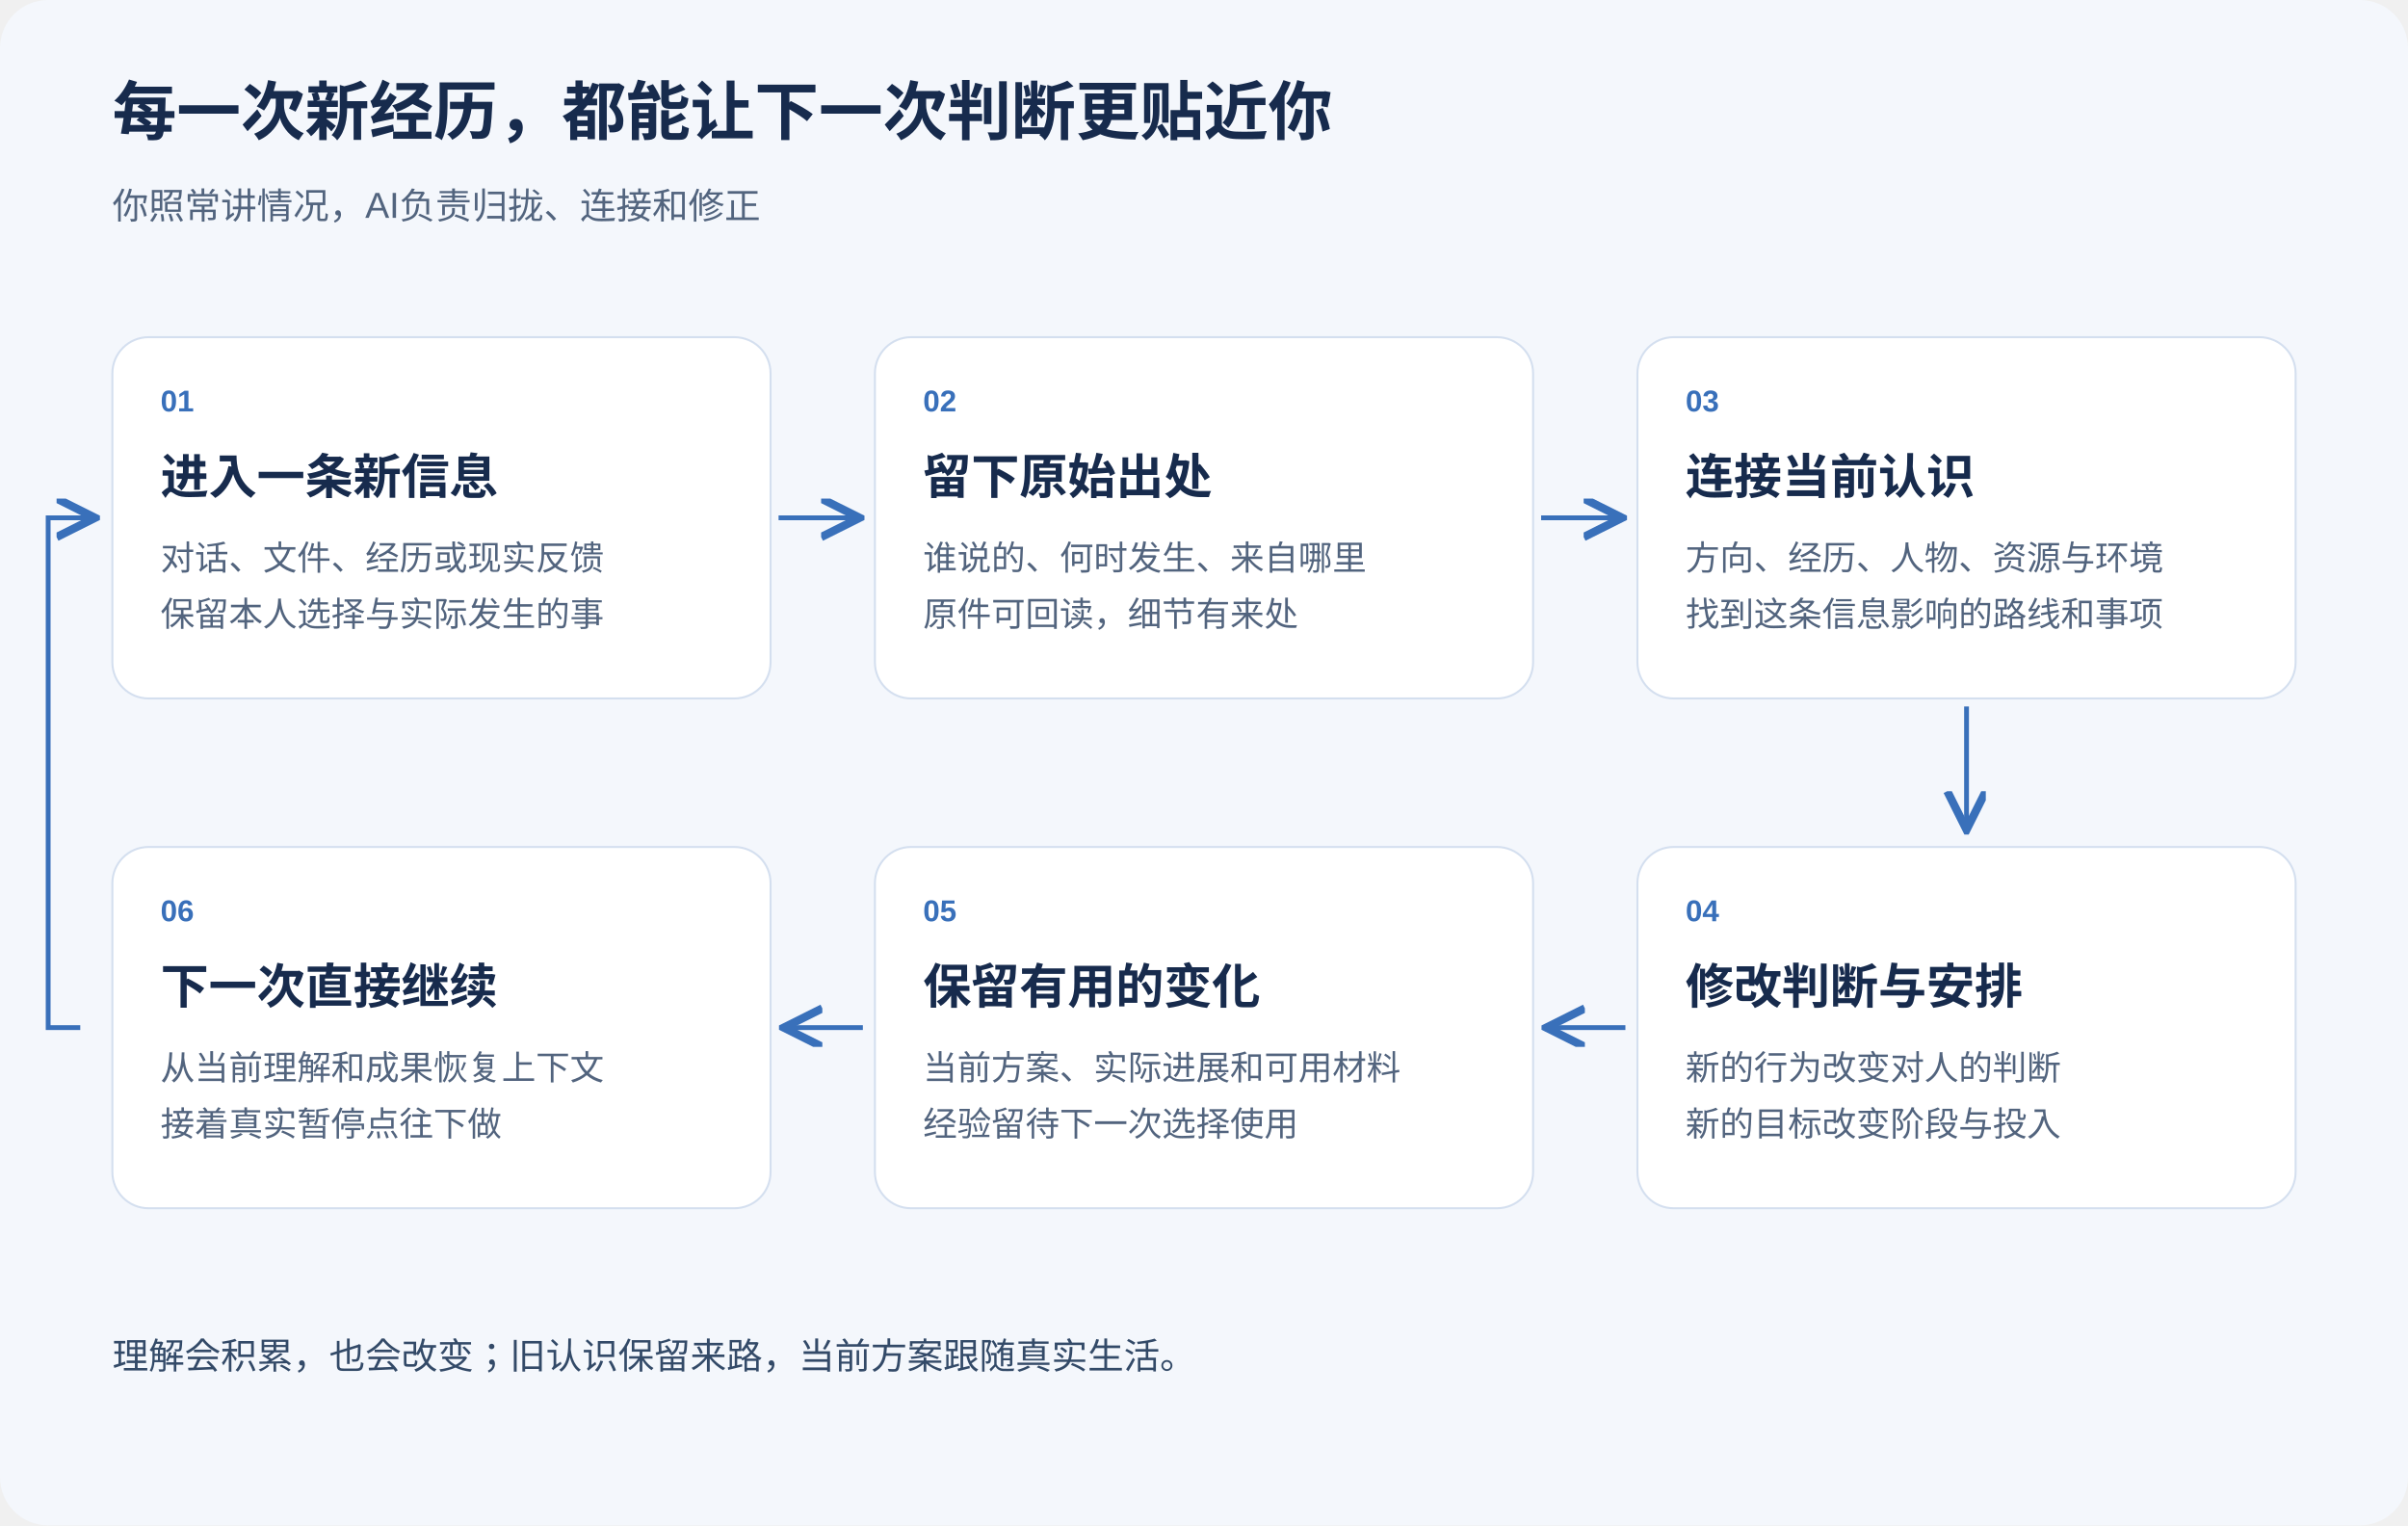
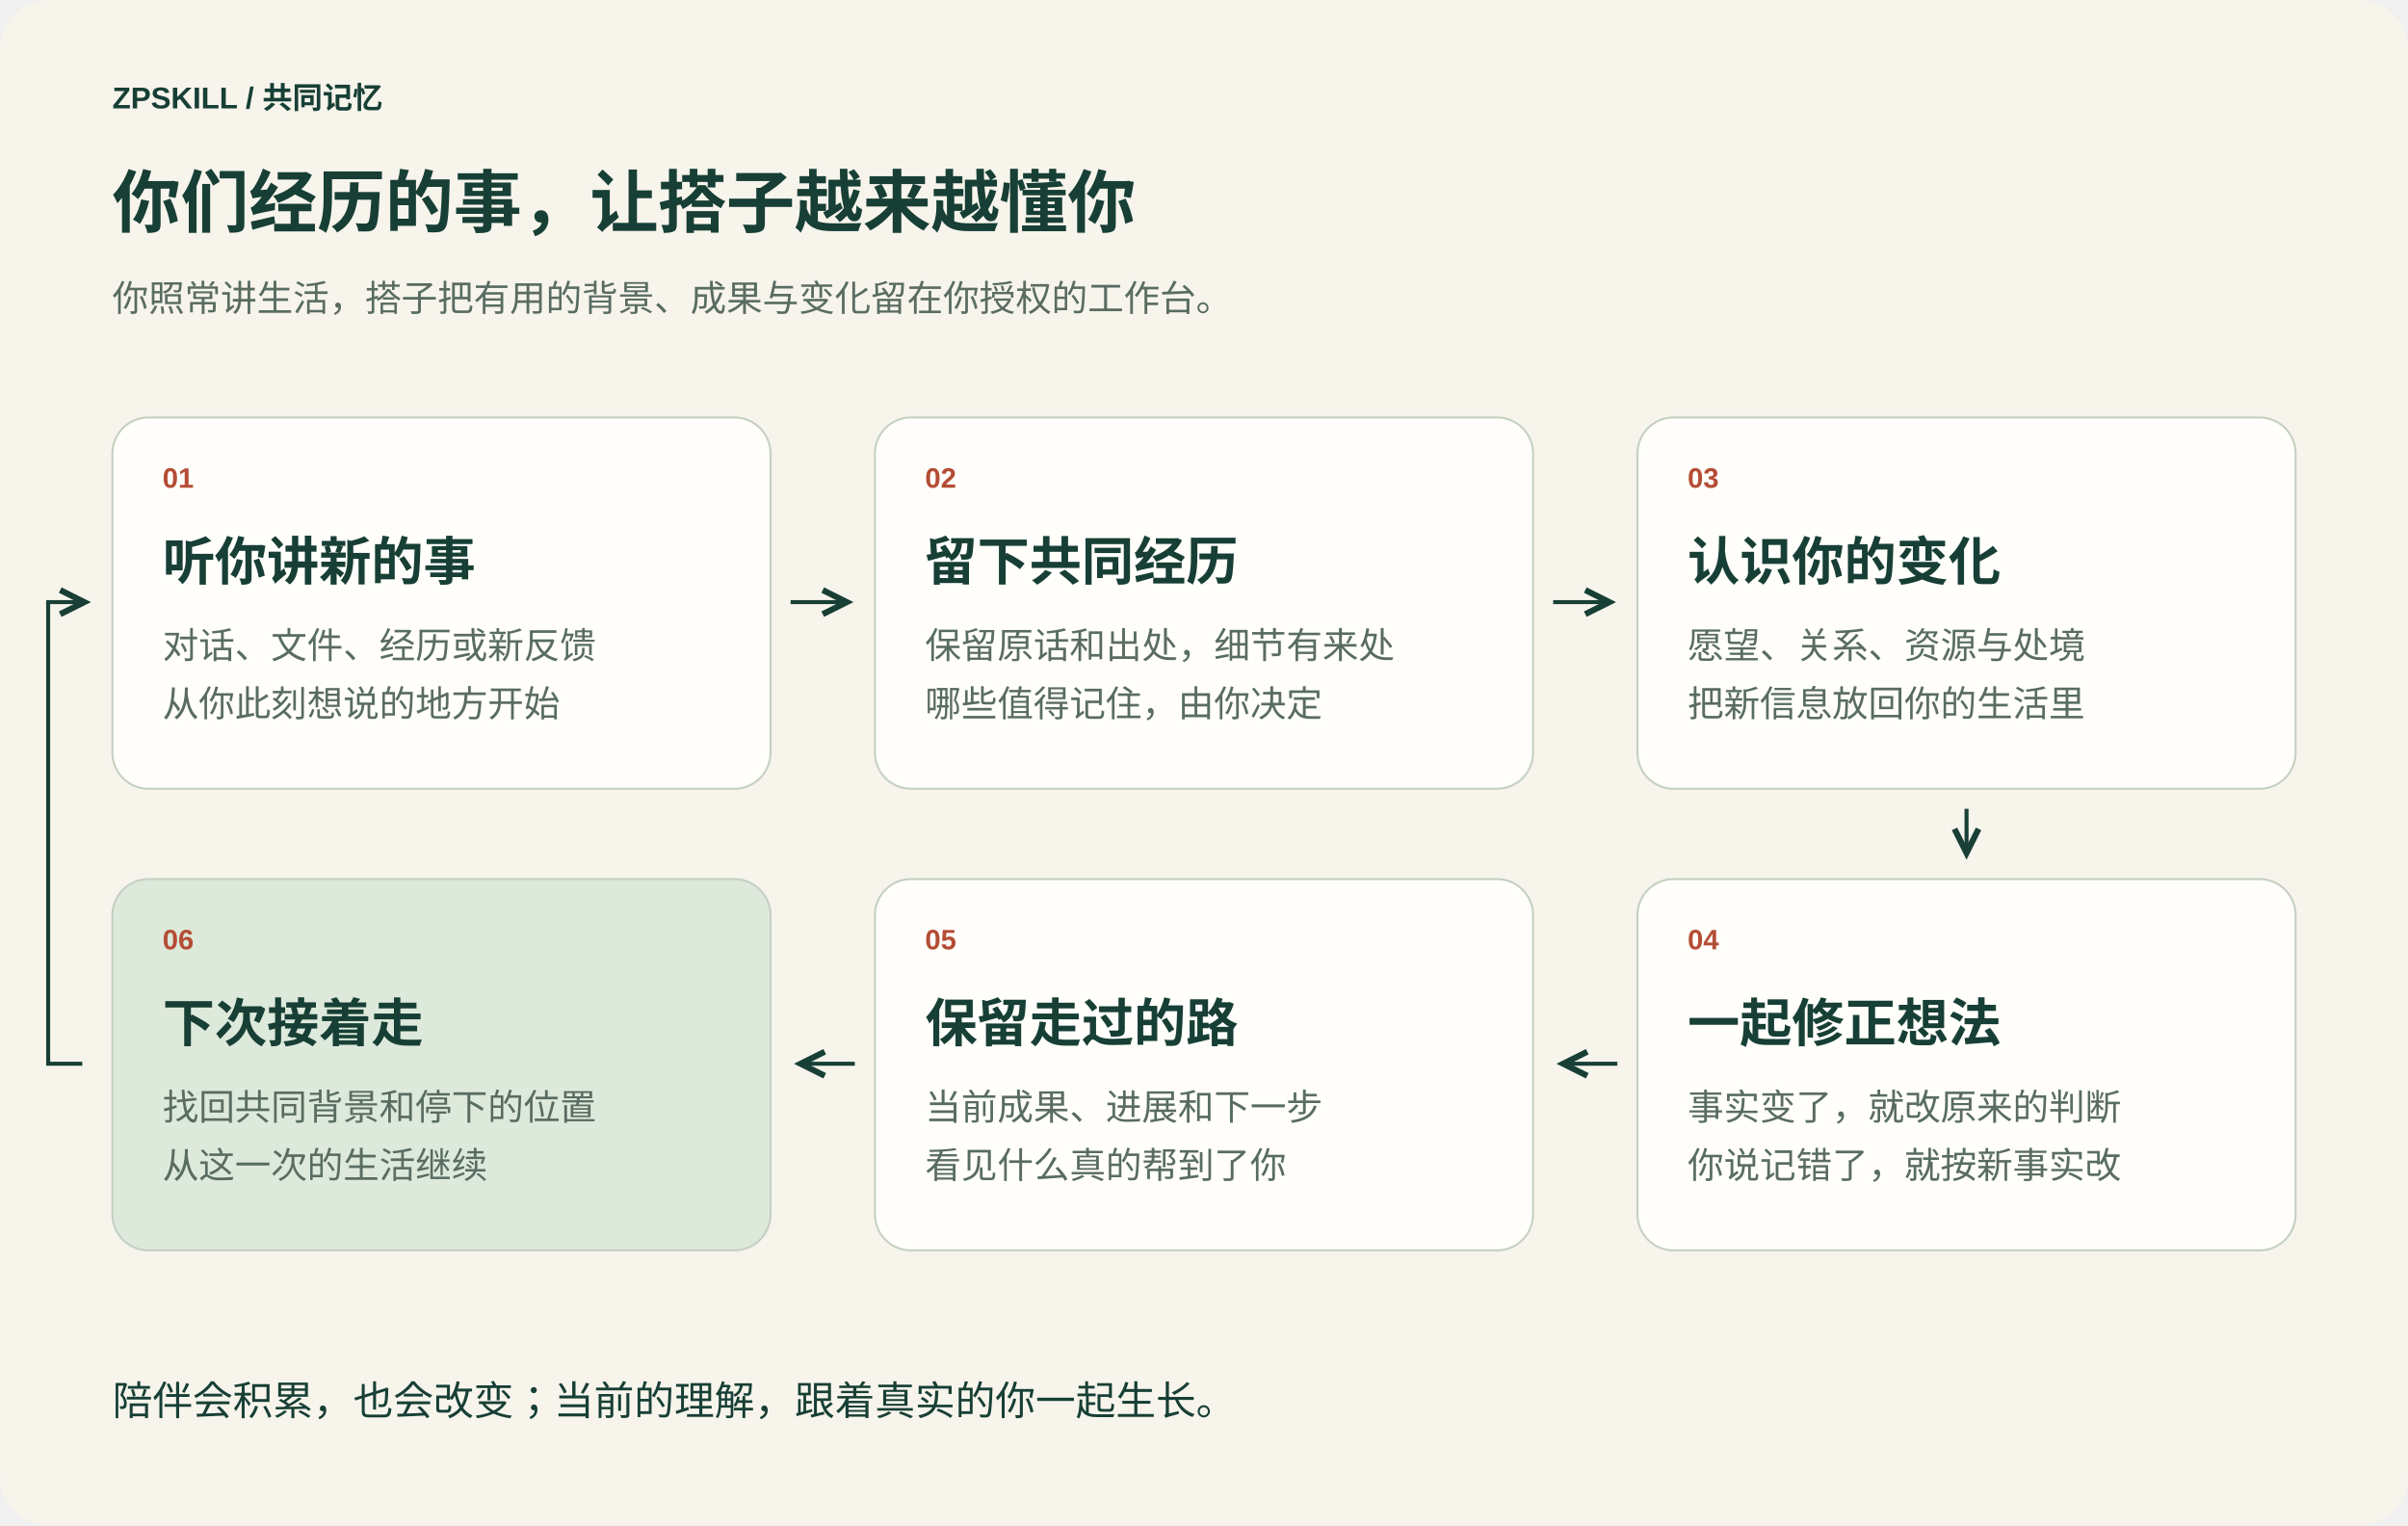
<svg xmlns="http://www.w3.org/2000/svg" width="1200" height="760" viewBox="0 0 1200 760" role="img" aria-labelledby="title desc">
  <defs>
    <marker id="arrow" markerWidth="9" markerHeight="9" refX="7" refY="4" orient="auto">
-       <path d="M0 0L8 4L0 8" fill="none" stroke="#3970ba" stroke-width="1.7" />
+       <path d="M1 1L7 4L1 7" fill="none" stroke="#173F35" stroke-width="1.5" />
    </marker>
  </defs>
-   <rect width="1200" height="760" rx="24" fill="#f4f7fc" />
-   <g font-family="-apple-system,BlinkMacSystemFont,Segoe UI,PingFang SC,Arial,sans-serif">
-     <text x="56" y="67" font-size="32" font-weight="700" fill="#172b4d">每一次新经历，都能让下一次判断更贴近你</text>
-     <text x="56" y="109" font-size="18" fill="#52647e">你照常讲情况，AI负责归拢、连接和修正</text>
-     <rect x="56" y="168" width="328" height="180" rx="18" fill="white" stroke="#d4dfef" />
-     <text x="80" y="205" font-size="15" font-weight="700" fill="#3970ba">01</text>
-     <text x="80" y="246" font-size="24" font-weight="650" fill="#172b4d">进入一条新信息</text>
-     <text x="80" y="284" font-size="17" fill="#52647e">对话、文件、经历或现实反馈</text>
-     <text x="80" y="312" font-size="17" fill="#52647e">保留本人选择与实际发生的事</text>
-     <rect x="436" y="168" width="328" height="180" rx="18" fill="white" stroke="#d4dfef" />
-     <text x="460" y="205" font-size="15" font-weight="700" fill="#3970ba">02</text>
-     <text x="460" y="246" font-size="24" font-weight="650" fill="#172b4d">留下原始出处</text>
-     <text x="460" y="284" font-size="17" fill="#52647e">谁说的、何时发生、来自哪里</text>
-     <text x="460" y="312" font-size="17" fill="#52647e">原件可回读，细节有来处</text>
-     <rect x="816" y="168" width="328" height="180" rx="18" fill="white" stroke="#d4dfef" />
-     <text x="840" y="205" font-size="15" font-weight="700" fill="#3970ba">03</text>
-     <text x="840" y="246" font-size="24" font-weight="650" fill="#172b4d">连接当前认识</text>
-     <text x="840" y="284" font-size="17" fill="#52647e">方向、经历、人物、资源与环境</text>
-     <text x="840" y="312" font-size="17" fill="#52647e">找到这条信息影响的路线和事项</text>
-     <rect x="56" y="422" width="328" height="180" rx="18" fill="white" stroke="#d4dfef" />
-     <text x="80" y="459" font-size="15" font-weight="700" fill="#3970ba">06</text>
-     <text x="80" y="500" font-size="24" font-weight="650" fill="#172b4d">下一次直接继续</text>
-     <text x="80" y="538" font-size="17" fill="#52647e">从当前理解和成果恢复上下文</text>
-     <text x="80" y="566" font-size="17" fill="#52647e">接着真实暂停点往下做</text>
-     <rect x="436" y="422" width="328" height="180" rx="18" fill="white" stroke="#d4dfef" />
-     <text x="460" y="459" font-size="15" font-weight="700" fill="#3970ba">05</text>
-     <text x="460" y="500" font-size="24" font-weight="650" fill="#172b4d">保留有用的变化</text>
-     <text x="460" y="538" font-size="17" fill="#52647e">当前方案、实际进展和可用材料</text>
-     <text x="460" y="566" font-size="17" fill="#52647e">经验留待下一次选择使用</text>
-     <rect x="816" y="422" width="328" height="180" rx="18" fill="white" stroke="#d4dfef" />
-     <text x="840" y="459" font-size="15" font-weight="700" fill="#3970ba">04</text>
-     <text x="840" y="500" font-size="24" font-weight="650" fill="#172b4d">修改判断与安排</text>
-     <text x="840" y="538" font-size="17" fill="#52647e">新的行为改变对人的判断</text>
-     <text x="840" y="566" font-size="17" fill="#52647e">新的目标改变阶段与投入</text>
-     <path d="M388 258H426" fill="none" stroke="#3970ba" stroke-width="2.4" marker-end="url(#arrow)" />
-     <path d="M768 258H806" fill="none" stroke="#3970ba" stroke-width="2.4" marker-end="url(#arrow)" />
-     <path d="M980 352V411" fill="none" stroke="#3970ba" stroke-width="2.4" marker-end="url(#arrow)" />
-     <path d="M810 512H773" fill="none" stroke="#3970ba" stroke-width="2.4" marker-end="url(#arrow)" />
-     <path d="M430 512H393" fill="none" stroke="#3970ba" stroke-width="2.4" marker-end="url(#arrow)" />
-     <path d="M40 512H24V258H45" fill="none" stroke="#3970ba" stroke-width="2.4" marker-end="url(#arrow)" />
-     <text x="56" y="682" font-size="18" fill="#334a68">理解会积累，也会改变；旧认识保留来路，当前方案跟随真实生活。</text>
+   <rect x="0" y="0" width="1200" height="760" rx="24" fill="#F7F4EC" />
+   <g font-family="-apple-system,BlinkMacSystemFont,Segoe UI,PingFang SC,Hiragino Sans GB,Microsoft YaHei,Arial,sans-serif">
+     <text x="56" y="54" font-size="15" fill="#173F35" font-weight="650">ZPSKILL / 共同记忆</text>
+     <text x="56" y="113" font-size="34" fill="#173F35" font-weight="700">你们经历的事，让搭子越来越懂你</text>
+     <text x="56" y="155" font-size="18" fill="#596C62" font-weight="400">你照常讲生活，搭子把有用的背景、成果与变化留在你授权的工作台。</text>
+     <rect x="56" y="208" width="328" height="185" rx="18" fill="#FFFEFA" stroke="#C4D0C2" />
+     <text x="81" y="243" font-size="14" fill="#B44D35" font-weight="650">01</text>
+     <text x="81" y="289" font-size="26" fill="#173F35" font-weight="650">听你讲新的事</text>
+     <text x="81" y="328" font-size="18" fill="#596C62" font-weight="400">对话、文件、经历或新反馈</text>
+     <text x="81" y="357" font-size="18" fill="#596C62" font-weight="400">从你此刻想说的地方开始</text>
+     <rect x="436" y="208" width="328" height="185" rx="18" fill="#FFFEFA" stroke="#C4D0C2" />
+     <text x="461" y="243" font-size="14" fill="#B44D35" font-weight="650">02</text>
+     <text x="461" y="289" font-size="26" fill="#173F35" font-weight="650">留下共同经历</text>
+     <text x="461" y="328" font-size="18" fill="#596C62" font-weight="400">保留原话和出处，细节有来处</text>
+     <text x="461" y="357" font-size="18" fill="#596C62" font-weight="400">哪些值得记住，由你决定</text>
+     <rect x="816" y="208" width="328" height="185" rx="18" fill="#FFFEFA" stroke="#C4D0C2" />
+     <text x="841" y="243" font-size="14" fill="#B44D35" font-weight="650">03</text>
+     <text x="841" y="289" font-size="26" fill="#173F35" font-weight="650">认识你的变化</text>
+     <text x="841" y="328" font-size="18" fill="#596C62" font-weight="400">愿望、关系、资源与处境</text>
+     <text x="841" y="357" font-size="18" fill="#596C62" font-weight="400">把新信息放回你的生活里</text>
+     <rect x="816" y="438" width="328" height="185" rx="18" fill="#FFFEFA" stroke="#C4D0C2" />
+     <text x="841" y="473" font-size="14" fill="#B44D35" font-weight="650">04</text>
+     <text x="841" y="519" font-size="26" fill="#173F35" font-weight="650">一起修正想法</text>
+     <text x="841" y="558" font-size="18" fill="#596C62" font-weight="400">事实变了，就改原来的判断</text>
+     <text x="841" y="587" font-size="18" fill="#596C62" font-weight="400">你说记错了，就按新事实改</text>
+     <rect x="436" y="438" width="328" height="185" rx="18" fill="#FFFEFA" stroke="#C4D0C2" />
+     <text x="461" y="473" font-size="14" fill="#B44D35" font-weight="650">05</text>
+     <text x="461" y="519" font-size="26" fill="#173F35" font-weight="650">保留走过的路</text>
+     <text x="461" y="558" font-size="18" fill="#596C62" font-weight="400">当前成果、进展和下一步</text>
+     <text x="461" y="587" font-size="18" fill="#596C62" font-weight="400">看见什么真的帮到了你</text>
+     <rect x="56" y="438" width="328" height="185" rx="18" fill="#DDE9DB" stroke="#C4D0C2" />
+     <text x="81" y="473" font-size="14" fill="#B44D35" font-weight="650">06</text>
+     <text x="81" y="519" font-size="26" fill="#173F35" font-weight="650">下次接着走</text>
+     <text x="81" y="558" font-size="18" fill="#596C62" font-weight="400">找回共同背景和停下的位置</text>
+     <text x="81" y="587" font-size="18" fill="#596C62" font-weight="400">从这一次的生活继续</text>
+     <path d="M394 300H422" fill="none" stroke="#173F35" stroke-width="2" marker-end="url(#arrow)" />
+     <path d="M774 300H802" fill="none" stroke="#173F35" stroke-width="2" marker-end="url(#arrow)" />
+     <path d="M980 403V425" fill="none" stroke="#173F35" stroke-width="2" marker-end="url(#arrow)" />
+     <path d="M806 530H779" fill="none" stroke="#173F35" stroke-width="2" marker-end="url(#arrow)" />
+     <path d="M426 530H399" fill="none" stroke="#173F35" stroke-width="2" marker-end="url(#arrow)" />
+     <path d="M41 530H24V300H42" fill="none" stroke="#173F35" stroke-width="2" marker-end="url(#arrow)" />
+     <text x="56" y="705" font-size="20" fill="#173F35" font-weight="500">陪伴会积累，也会改变；当前的理解，跟着真实的你一起生长。</text>
  </g>
</svg>
